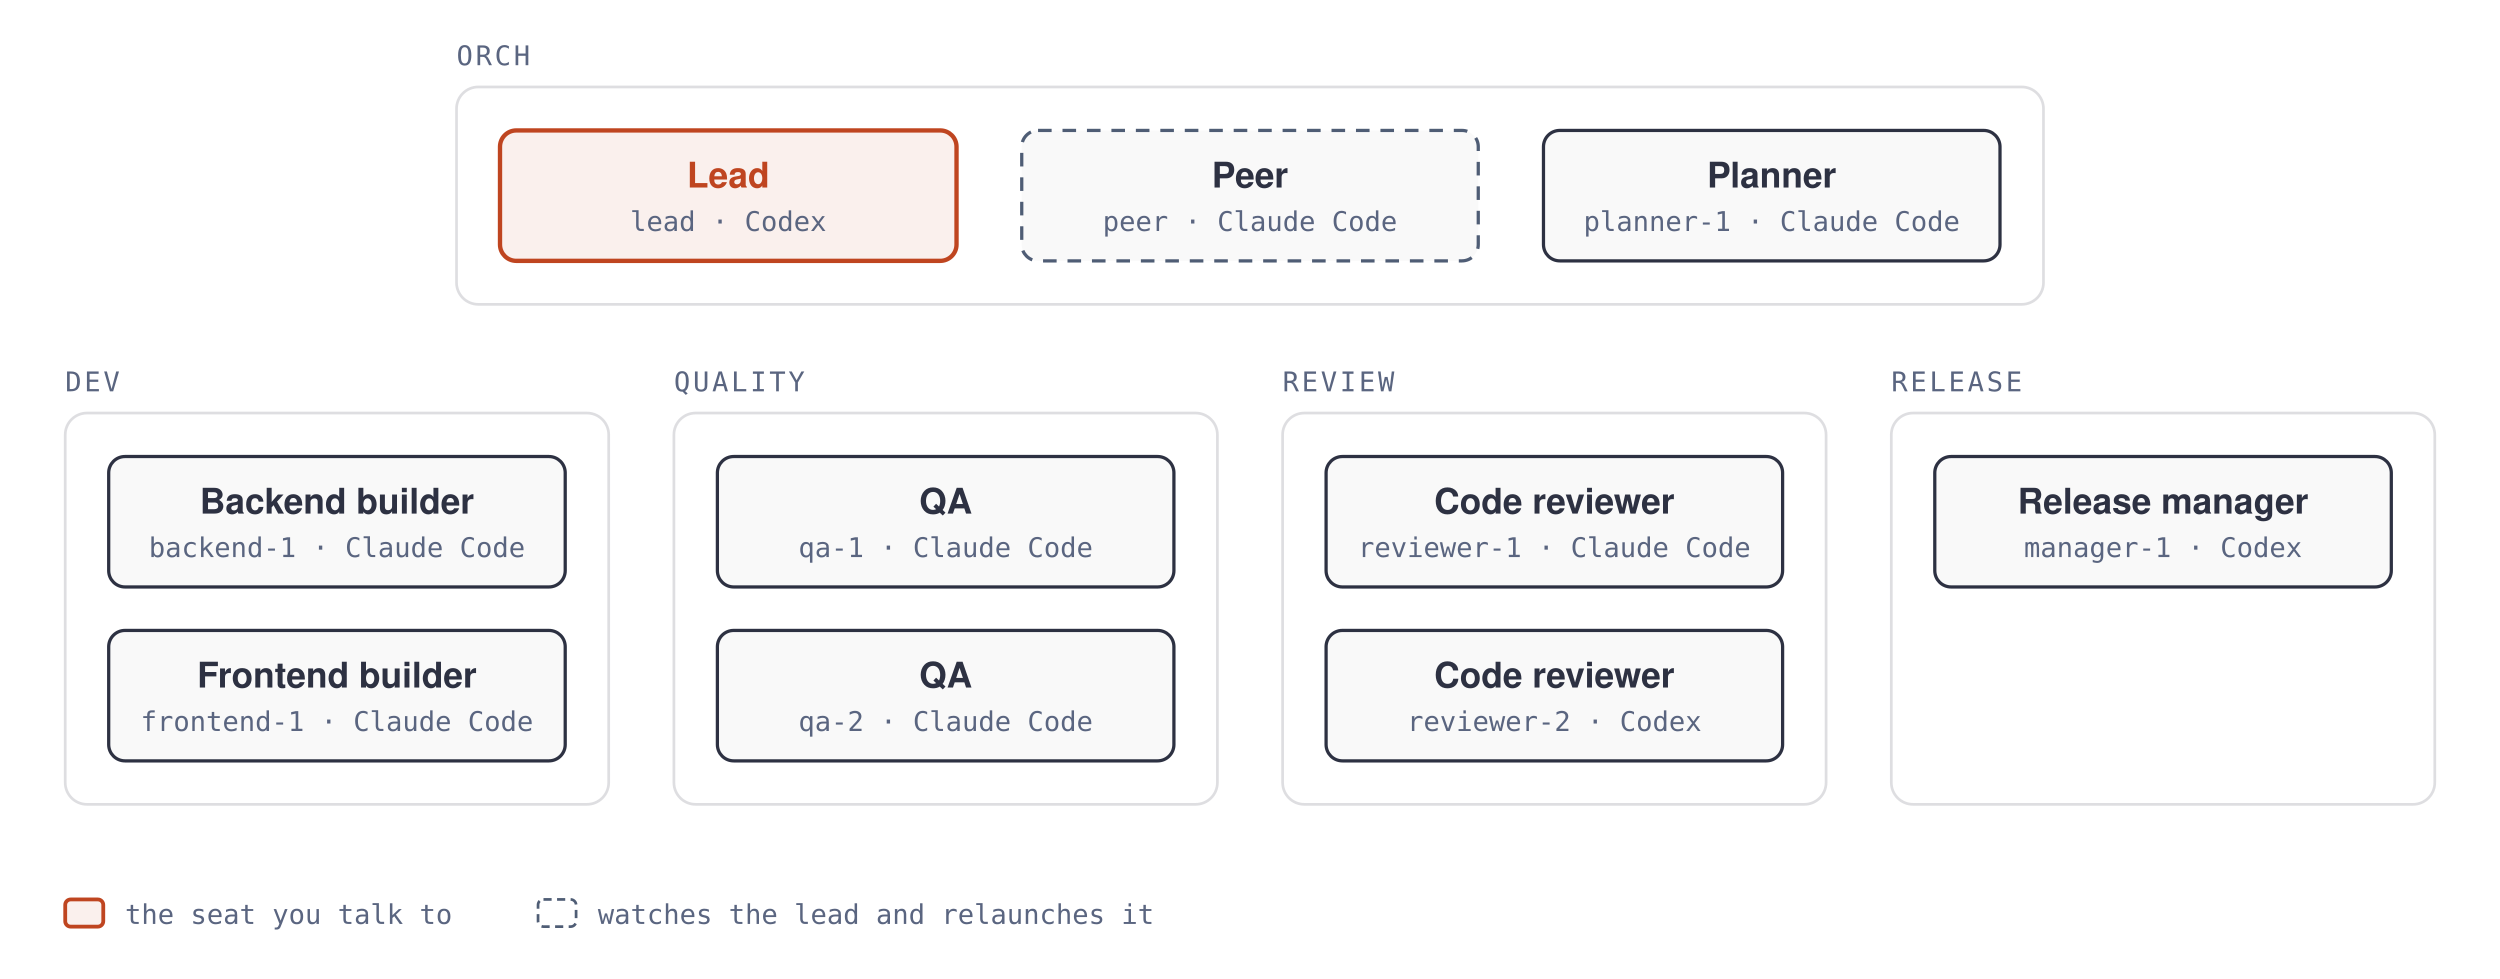
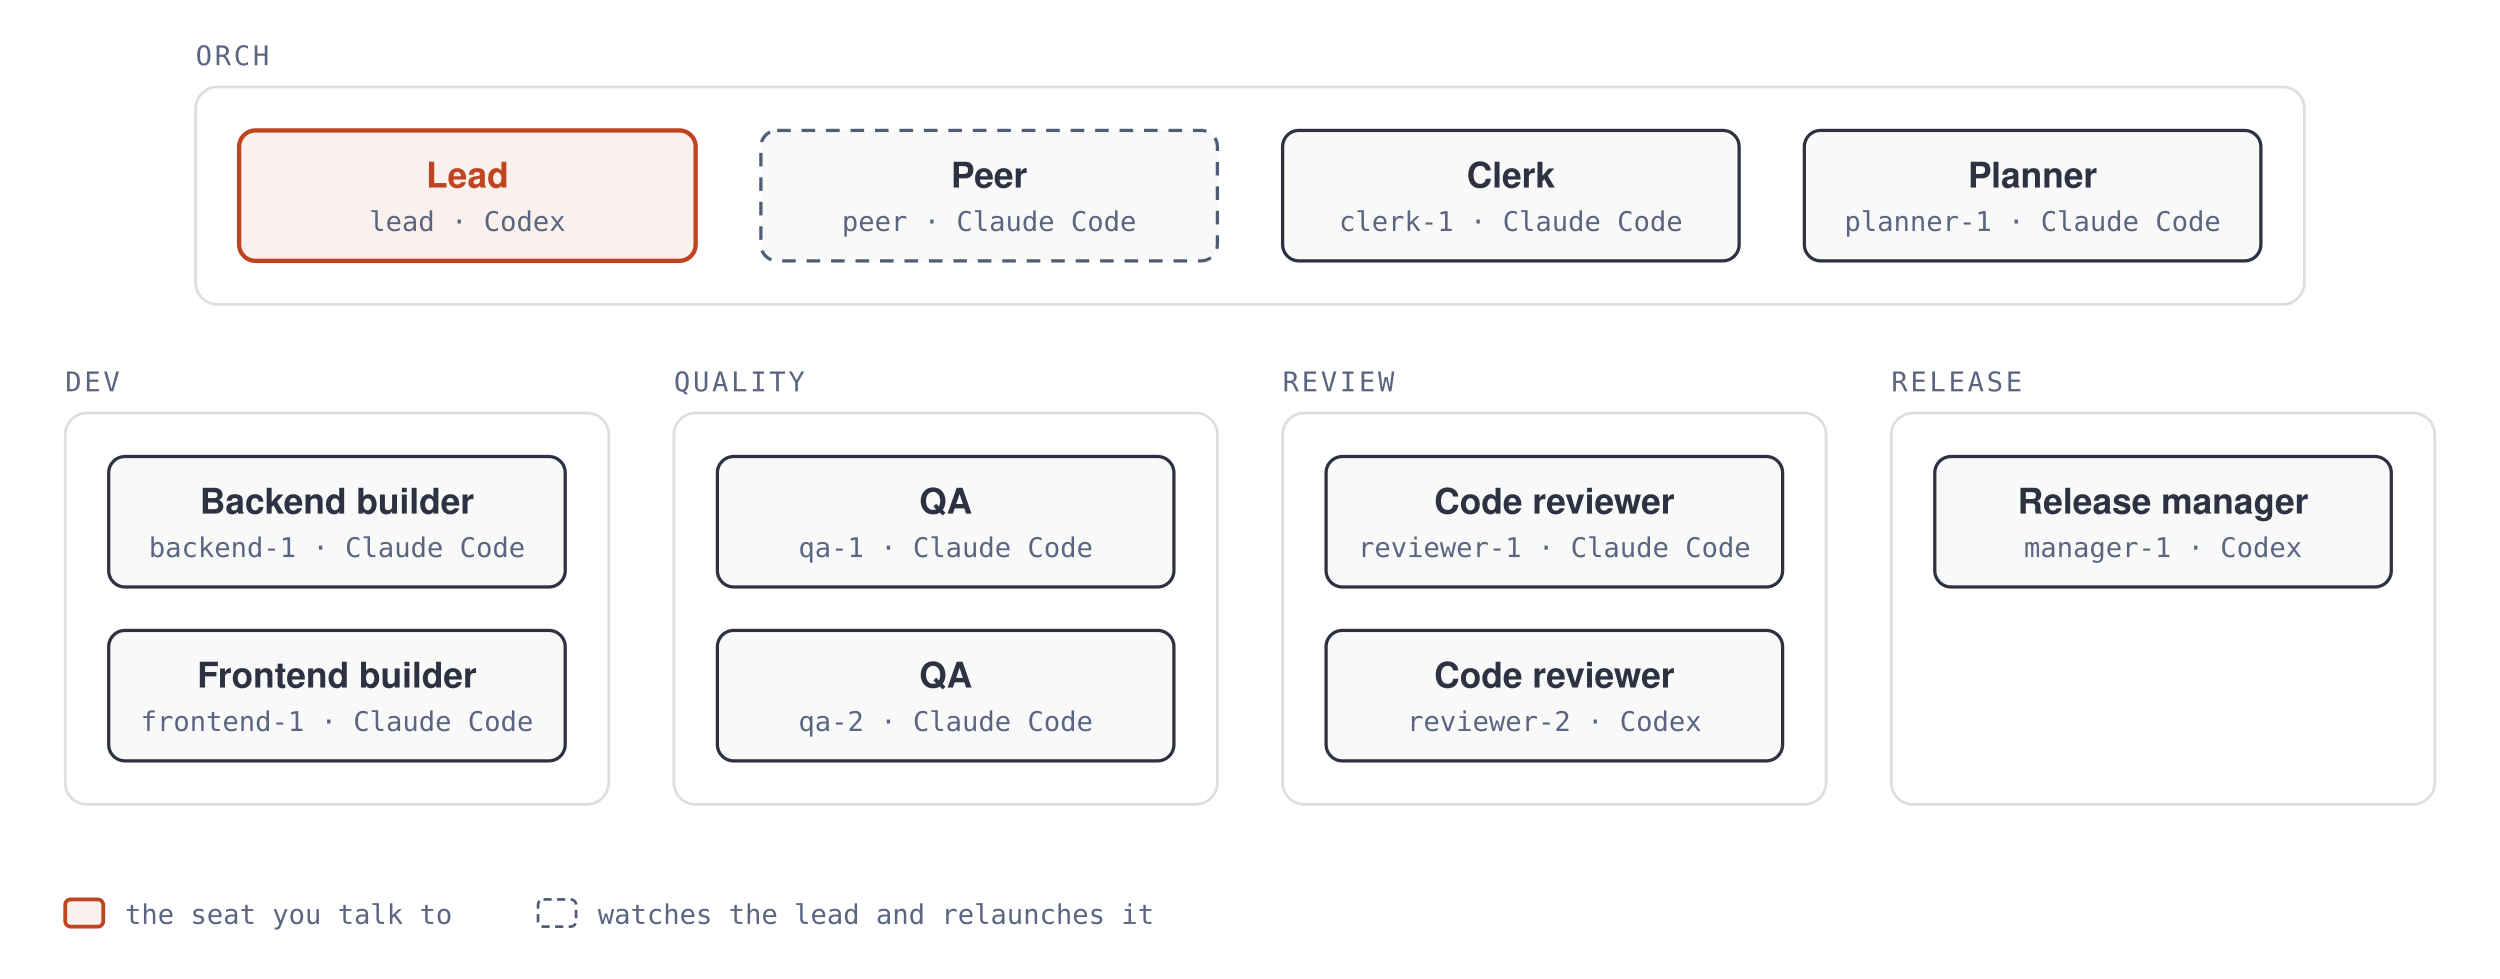
<svg xmlns="http://www.w3.org/2000/svg" viewBox="0 0 920 360" width="920" height="360" role="img" aria-labelledby="seats-title seats-desc">
  <defs>
    <marker id="seats-arrow-muted" viewBox="0 0 10 10" refX="9" refY="5" markerWidth="7" markerHeight="7" orient="auto-start-reverse">
      <path d="M0,1 L9,5 L0,9 z" fill="#4f5d75" />
    </marker>
    <marker id="seats-arrow-accent" viewBox="0 0 10 10" refX="9" refY="5" markerWidth="7" markerHeight="7" orient="auto-start-reverse">
      <path d="M0,1 L9,5 L0,9 z" fill="#bf4520" />
    </marker>
  </defs>
  <rect x="696" y="152" width="200" height="144" rx="8" fill="none" stroke="rgba(45,49,66,0.16)" stroke-width="1" />
  <rect x="472" y="152" width="200" height="144" rx="8" fill="none" stroke="rgba(45,49,66,0.16)" stroke-width="1" />
  <rect x="248" y="152" width="200" height="144" rx="8" fill="none" stroke="rgba(45,49,66,0.16)" stroke-width="1" />
  <rect x="24" y="152" width="200" height="144" rx="8" fill="none" stroke="rgba(45,49,66,0.16)" stroke-width="1" />
-   <rect x="168" y="32" width="584" height="80" rx="8" fill="none" stroke="rgba(45,49,66,0.16)" stroke-width="1" />
-   <text x="168" y="24" font-family="'Geist Mono', ui-monospace, SFMono-Regular, Menlo, Consolas, monospace" font-size="10" font-weight="400" fill="#5a6580" text-anchor="start" letter-spacing="1">ORCH</text>
-   <rect x="184" y="48" width="168" height="48" rx="6" fill="rgba(191,69,32,0.08)" stroke="#bf4520" stroke-width="1.6" />
-   <text x="268" y="69" font-family="Geist, system-ui, -apple-system, 'Segoe UI', Helvetica, Arial, sans-serif" font-size="13" font-weight="600" fill="#bf4520" text-anchor="middle">Lead</text>
-   <text x="268" y="85" font-family="'Geist Mono', ui-monospace, SFMono-Regular, Menlo, Consolas, monospace" font-size="10" font-weight="400" fill="#5a6580" text-anchor="middle">lead · Codex</text>
-   <rect x="376" y="48" width="168" height="48" rx="6" fill="rgba(45,49,66,0.03)" stroke="#4f5d75" stroke-width="1.2" stroke-dasharray="5,4" />
-   <text x="460" y="69" font-family="Geist, system-ui, -apple-system, 'Segoe UI', Helvetica, Arial, sans-serif" font-size="13" font-weight="600" fill="#2d3142" text-anchor="middle">Peer</text>
-   <text x="460" y="85" font-family="'Geist Mono', ui-monospace, SFMono-Regular, Menlo, Consolas, monospace" font-size="10" font-weight="400" fill="#5a6580" text-anchor="middle">peer · Claude Code</text>
-   <rect x="568" y="48" width="168" height="48" rx="6" fill="rgba(45,49,66,0.03)" stroke="#2d3142" stroke-width="1.2" />
-   <text x="652" y="69" font-family="Geist, system-ui, -apple-system, 'Segoe UI', Helvetica, Arial, sans-serif" font-size="13" font-weight="600" fill="#2d3142" text-anchor="middle">Planner</text>
-   <text x="652" y="85" font-family="'Geist Mono', ui-monospace, SFMono-Regular, Menlo, Consolas, monospace" font-size="10" font-weight="400" fill="#5a6580" text-anchor="middle">planner-1 · Claude Code</text>
+   <rect x="72" y="32" width="776" height="80" rx="8" fill="none" stroke="rgba(45,49,66,0.16)" stroke-width="1" />
+   <text x="72" y="24" font-family="'Geist Mono', ui-monospace, SFMono-Regular, Menlo, Consolas, monospace" font-size="10" font-weight="400" fill="#5a6580" text-anchor="start" letter-spacing="1">ORCH</text>
+   <rect x="88" y="48" width="168" height="48" rx="6" fill="rgba(191,69,32,0.08)" stroke="#bf4520" stroke-width="1.6" />
+   <text x="172" y="69" font-family="Geist, system-ui, -apple-system, 'Segoe UI', Helvetica, Arial, sans-serif" font-size="13" font-weight="600" fill="#bf4520" text-anchor="middle">Lead</text>
+   <text x="172" y="85" font-family="'Geist Mono', ui-monospace, SFMono-Regular, Menlo, Consolas, monospace" font-size="10" font-weight="400" fill="#5a6580" text-anchor="middle">lead · Codex</text>
+   <rect x="280" y="48" width="168" height="48" rx="6" fill="rgba(45,49,66,0.03)" stroke="#4f5d75" stroke-width="1.2" stroke-dasharray="5,4" />
+   <text x="364" y="69" font-family="Geist, system-ui, -apple-system, 'Segoe UI', Helvetica, Arial, sans-serif" font-size="13" font-weight="600" fill="#2d3142" text-anchor="middle">Peer</text>
+   <text x="364" y="85" font-family="'Geist Mono', ui-monospace, SFMono-Regular, Menlo, Consolas, monospace" font-size="10" font-weight="400" fill="#5a6580" text-anchor="middle">peer · Claude Code</text>
+   <rect x="472" y="48" width="168" height="48" rx="6" fill="rgba(45,49,66,0.03)" stroke="#2d3142" stroke-width="1.2" />
+   <text x="556" y="69" font-family="Geist, system-ui, -apple-system, 'Segoe UI', Helvetica, Arial, sans-serif" font-size="13" font-weight="600" fill="#2d3142" text-anchor="middle">Clerk</text>
+   <text x="556" y="85" font-family="'Geist Mono', ui-monospace, SFMono-Regular, Menlo, Consolas, monospace" font-size="10" font-weight="400" fill="#5a6580" text-anchor="middle">clerk-1 · Claude Code</text>
+   <rect x="664" y="48" width="168" height="48" rx="6" fill="rgba(45,49,66,0.03)" stroke="#2d3142" stroke-width="1.2" />
+   <text x="748" y="69" font-family="Geist, system-ui, -apple-system, 'Segoe UI', Helvetica, Arial, sans-serif" font-size="13" font-weight="600" fill="#2d3142" text-anchor="middle">Planner</text>
+   <text x="748" y="85" font-family="'Geist Mono', ui-monospace, SFMono-Regular, Menlo, Consolas, monospace" font-size="10" font-weight="400" fill="#5a6580" text-anchor="middle">planner-1 · Claude Code</text>
  <text x="24" y="144" font-family="'Geist Mono', ui-monospace, SFMono-Regular, Menlo, Consolas, monospace" font-size="10" font-weight="400" fill="#5a6580" text-anchor="start" letter-spacing="1">DEV</text>
  <rect x="40" y="168" width="168" height="48" rx="6" fill="rgba(45,49,66,0.03)" stroke="#2d3142" stroke-width="1.2" />
  <text x="124" y="189" font-family="Geist, system-ui, -apple-system, 'Segoe UI', Helvetica, Arial, sans-serif" font-size="13" font-weight="600" fill="#2d3142" text-anchor="middle">Backend builder</text>
  <text x="124" y="205" font-family="'Geist Mono', ui-monospace, SFMono-Regular, Menlo, Consolas, monospace" font-size="10" font-weight="400" fill="#5a6580" text-anchor="middle">backend-1 · Claude Code</text>
  <rect x="40" y="232" width="168" height="48" rx="6" fill="rgba(45,49,66,0.03)" stroke="#2d3142" stroke-width="1.2" />
  <text x="124" y="253" font-family="Geist, system-ui, -apple-system, 'Segoe UI', Helvetica, Arial, sans-serif" font-size="13" font-weight="600" fill="#2d3142" text-anchor="middle">Frontend builder</text>
  <text x="124" y="269" font-family="'Geist Mono', ui-monospace, SFMono-Regular, Menlo, Consolas, monospace" font-size="10" font-weight="400" fill="#5a6580" text-anchor="middle">frontend-1 · Claude Code</text>
  <text x="248" y="144" font-family="'Geist Mono', ui-monospace, SFMono-Regular, Menlo, Consolas, monospace" font-size="10" font-weight="400" fill="#5a6580" text-anchor="start" letter-spacing="1">QUALITY</text>
  <rect x="264" y="168" width="168" height="48" rx="6" fill="rgba(45,49,66,0.03)" stroke="#2d3142" stroke-width="1.2" />
  <text x="348" y="189" font-family="Geist, system-ui, -apple-system, 'Segoe UI', Helvetica, Arial, sans-serif" font-size="13" font-weight="600" fill="#2d3142" text-anchor="middle">QA</text>
  <text x="348" y="205" font-family="'Geist Mono', ui-monospace, SFMono-Regular, Menlo, Consolas, monospace" font-size="10" font-weight="400" fill="#5a6580" text-anchor="middle">qa-1 · Claude Code</text>
  <rect x="264" y="232" width="168" height="48" rx="6" fill="rgba(45,49,66,0.03)" stroke="#2d3142" stroke-width="1.2" />
  <text x="348" y="253" font-family="Geist, system-ui, -apple-system, 'Segoe UI', Helvetica, Arial, sans-serif" font-size="13" font-weight="600" fill="#2d3142" text-anchor="middle">QA</text>
  <text x="348" y="269" font-family="'Geist Mono', ui-monospace, SFMono-Regular, Menlo, Consolas, monospace" font-size="10" font-weight="400" fill="#5a6580" text-anchor="middle">qa-2 · Claude Code</text>
  <text x="472" y="144" font-family="'Geist Mono', ui-monospace, SFMono-Regular, Menlo, Consolas, monospace" font-size="10" font-weight="400" fill="#5a6580" text-anchor="start" letter-spacing="1">REVIEW</text>
  <rect x="488" y="168" width="168" height="48" rx="6" fill="rgba(45,49,66,0.03)" stroke="#2d3142" stroke-width="1.2" />
  <text x="572" y="189" font-family="Geist, system-ui, -apple-system, 'Segoe UI', Helvetica, Arial, sans-serif" font-size="13" font-weight="600" fill="#2d3142" text-anchor="middle">Code reviewer</text>
  <text x="572" y="205" font-family="'Geist Mono', ui-monospace, SFMono-Regular, Menlo, Consolas, monospace" font-size="10" font-weight="400" fill="#5a6580" text-anchor="middle">reviewer-1 · Claude Code</text>
  <rect x="488" y="232" width="168" height="48" rx="6" fill="rgba(45,49,66,0.03)" stroke="#2d3142" stroke-width="1.2" />
  <text x="572" y="253" font-family="Geist, system-ui, -apple-system, 'Segoe UI', Helvetica, Arial, sans-serif" font-size="13" font-weight="600" fill="#2d3142" text-anchor="middle">Code reviewer</text>
  <text x="572" y="269" font-family="'Geist Mono', ui-monospace, SFMono-Regular, Menlo, Consolas, monospace" font-size="10" font-weight="400" fill="#5a6580" text-anchor="middle">reviewer-2 · Codex</text>
  <text x="696" y="144" font-family="'Geist Mono', ui-monospace, SFMono-Regular, Menlo, Consolas, monospace" font-size="10" font-weight="400" fill="#5a6580" text-anchor="start" letter-spacing="1">RELEASE</text>
  <rect x="712" y="168" width="168" height="48" rx="6" fill="rgba(45,49,66,0.03)" stroke="#2d3142" stroke-width="1.2" />
  <text x="796" y="189" font-family="Geist, system-ui, -apple-system, 'Segoe UI', Helvetica, Arial, sans-serif" font-size="13" font-weight="600" fill="#2d3142" text-anchor="middle">Release manager</text>
  <text x="796" y="205" font-family="'Geist Mono', ui-monospace, SFMono-Regular, Menlo, Consolas, monospace" font-size="10" font-weight="400" fill="#5a6580" text-anchor="middle">manager-1 · Codex</text>
  <rect x="24" y="331" width="14" height="10" rx="2" fill="rgba(191,69,32,0.08)" stroke="#bf4520" stroke-width="1.4" />
  <text x="46" y="340" font-family="'Geist Mono', ui-monospace, SFMono-Regular, Menlo, Consolas, monospace" font-size="10" fill="#5a6580">the seat you talk to</text>
  <rect x="198.0" y="331" width="14" height="10" rx="2" fill="none" stroke="#4f5d75" stroke-dasharray="3,2" />
  <text x="220.0" y="340" font-family="'Geist Mono', ui-monospace, SFMono-Regular, Menlo, Consolas, monospace" font-size="10" fill="#5a6580">watches the lead and relaunches it</text>
</svg>
